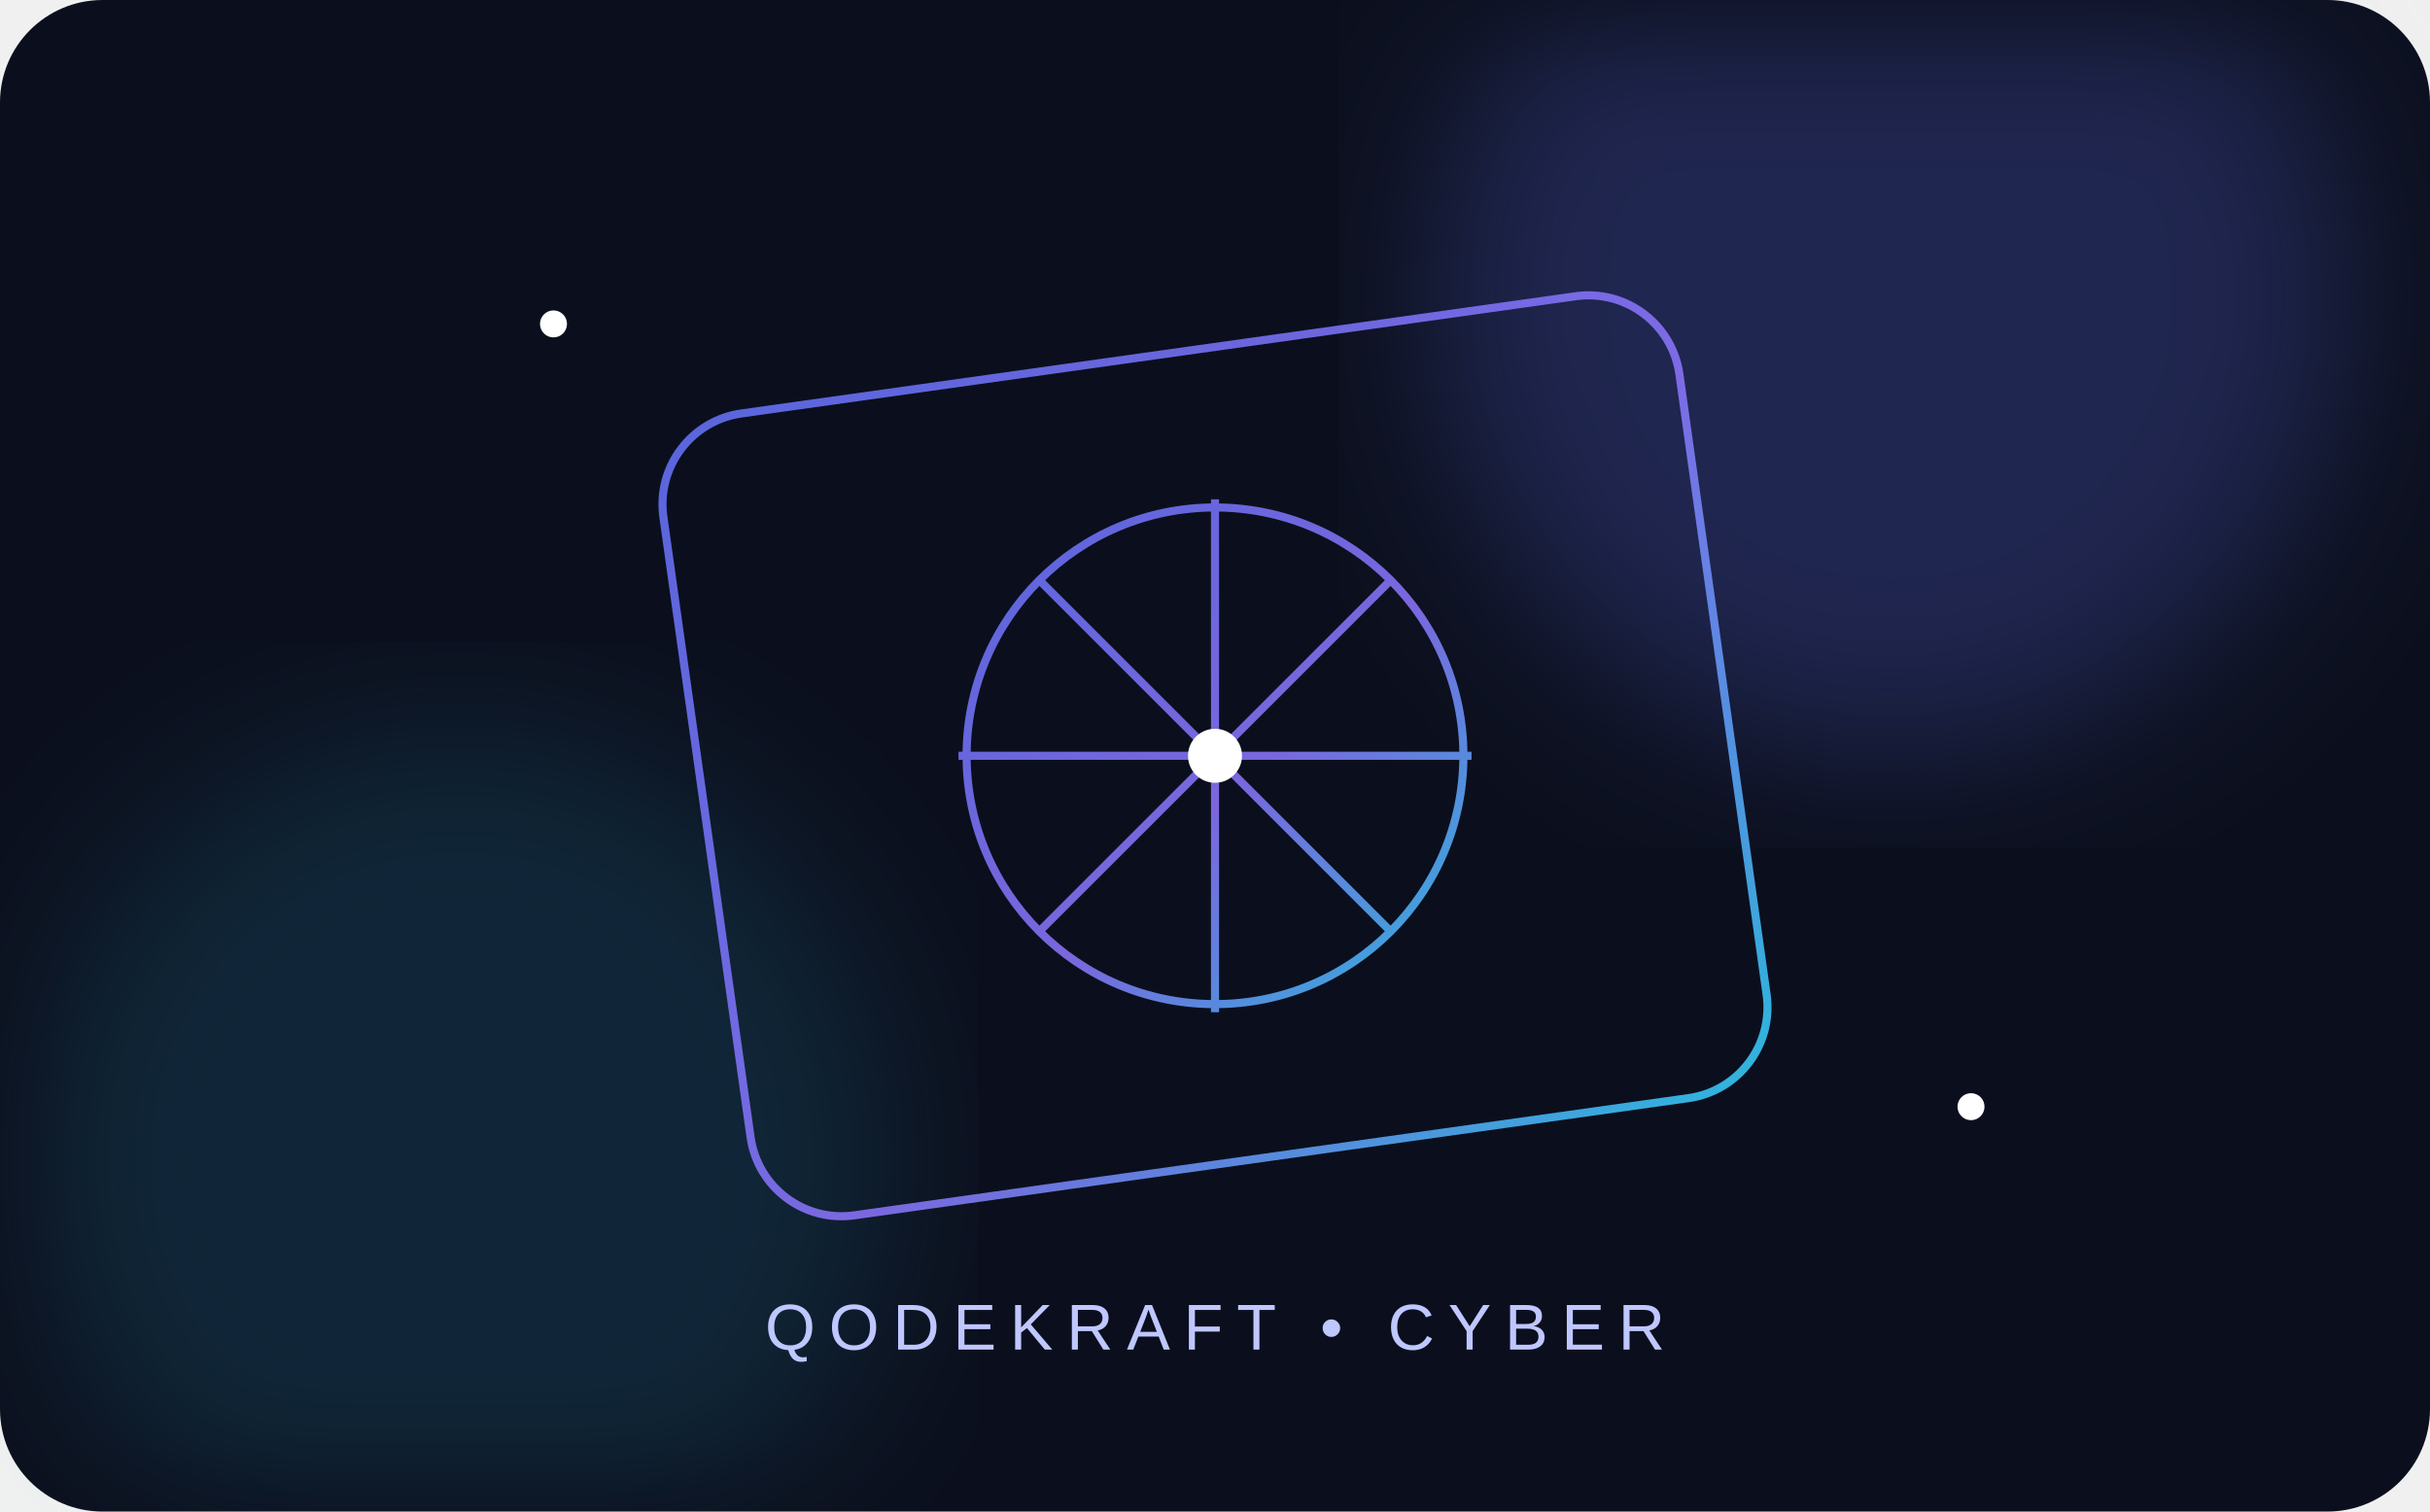
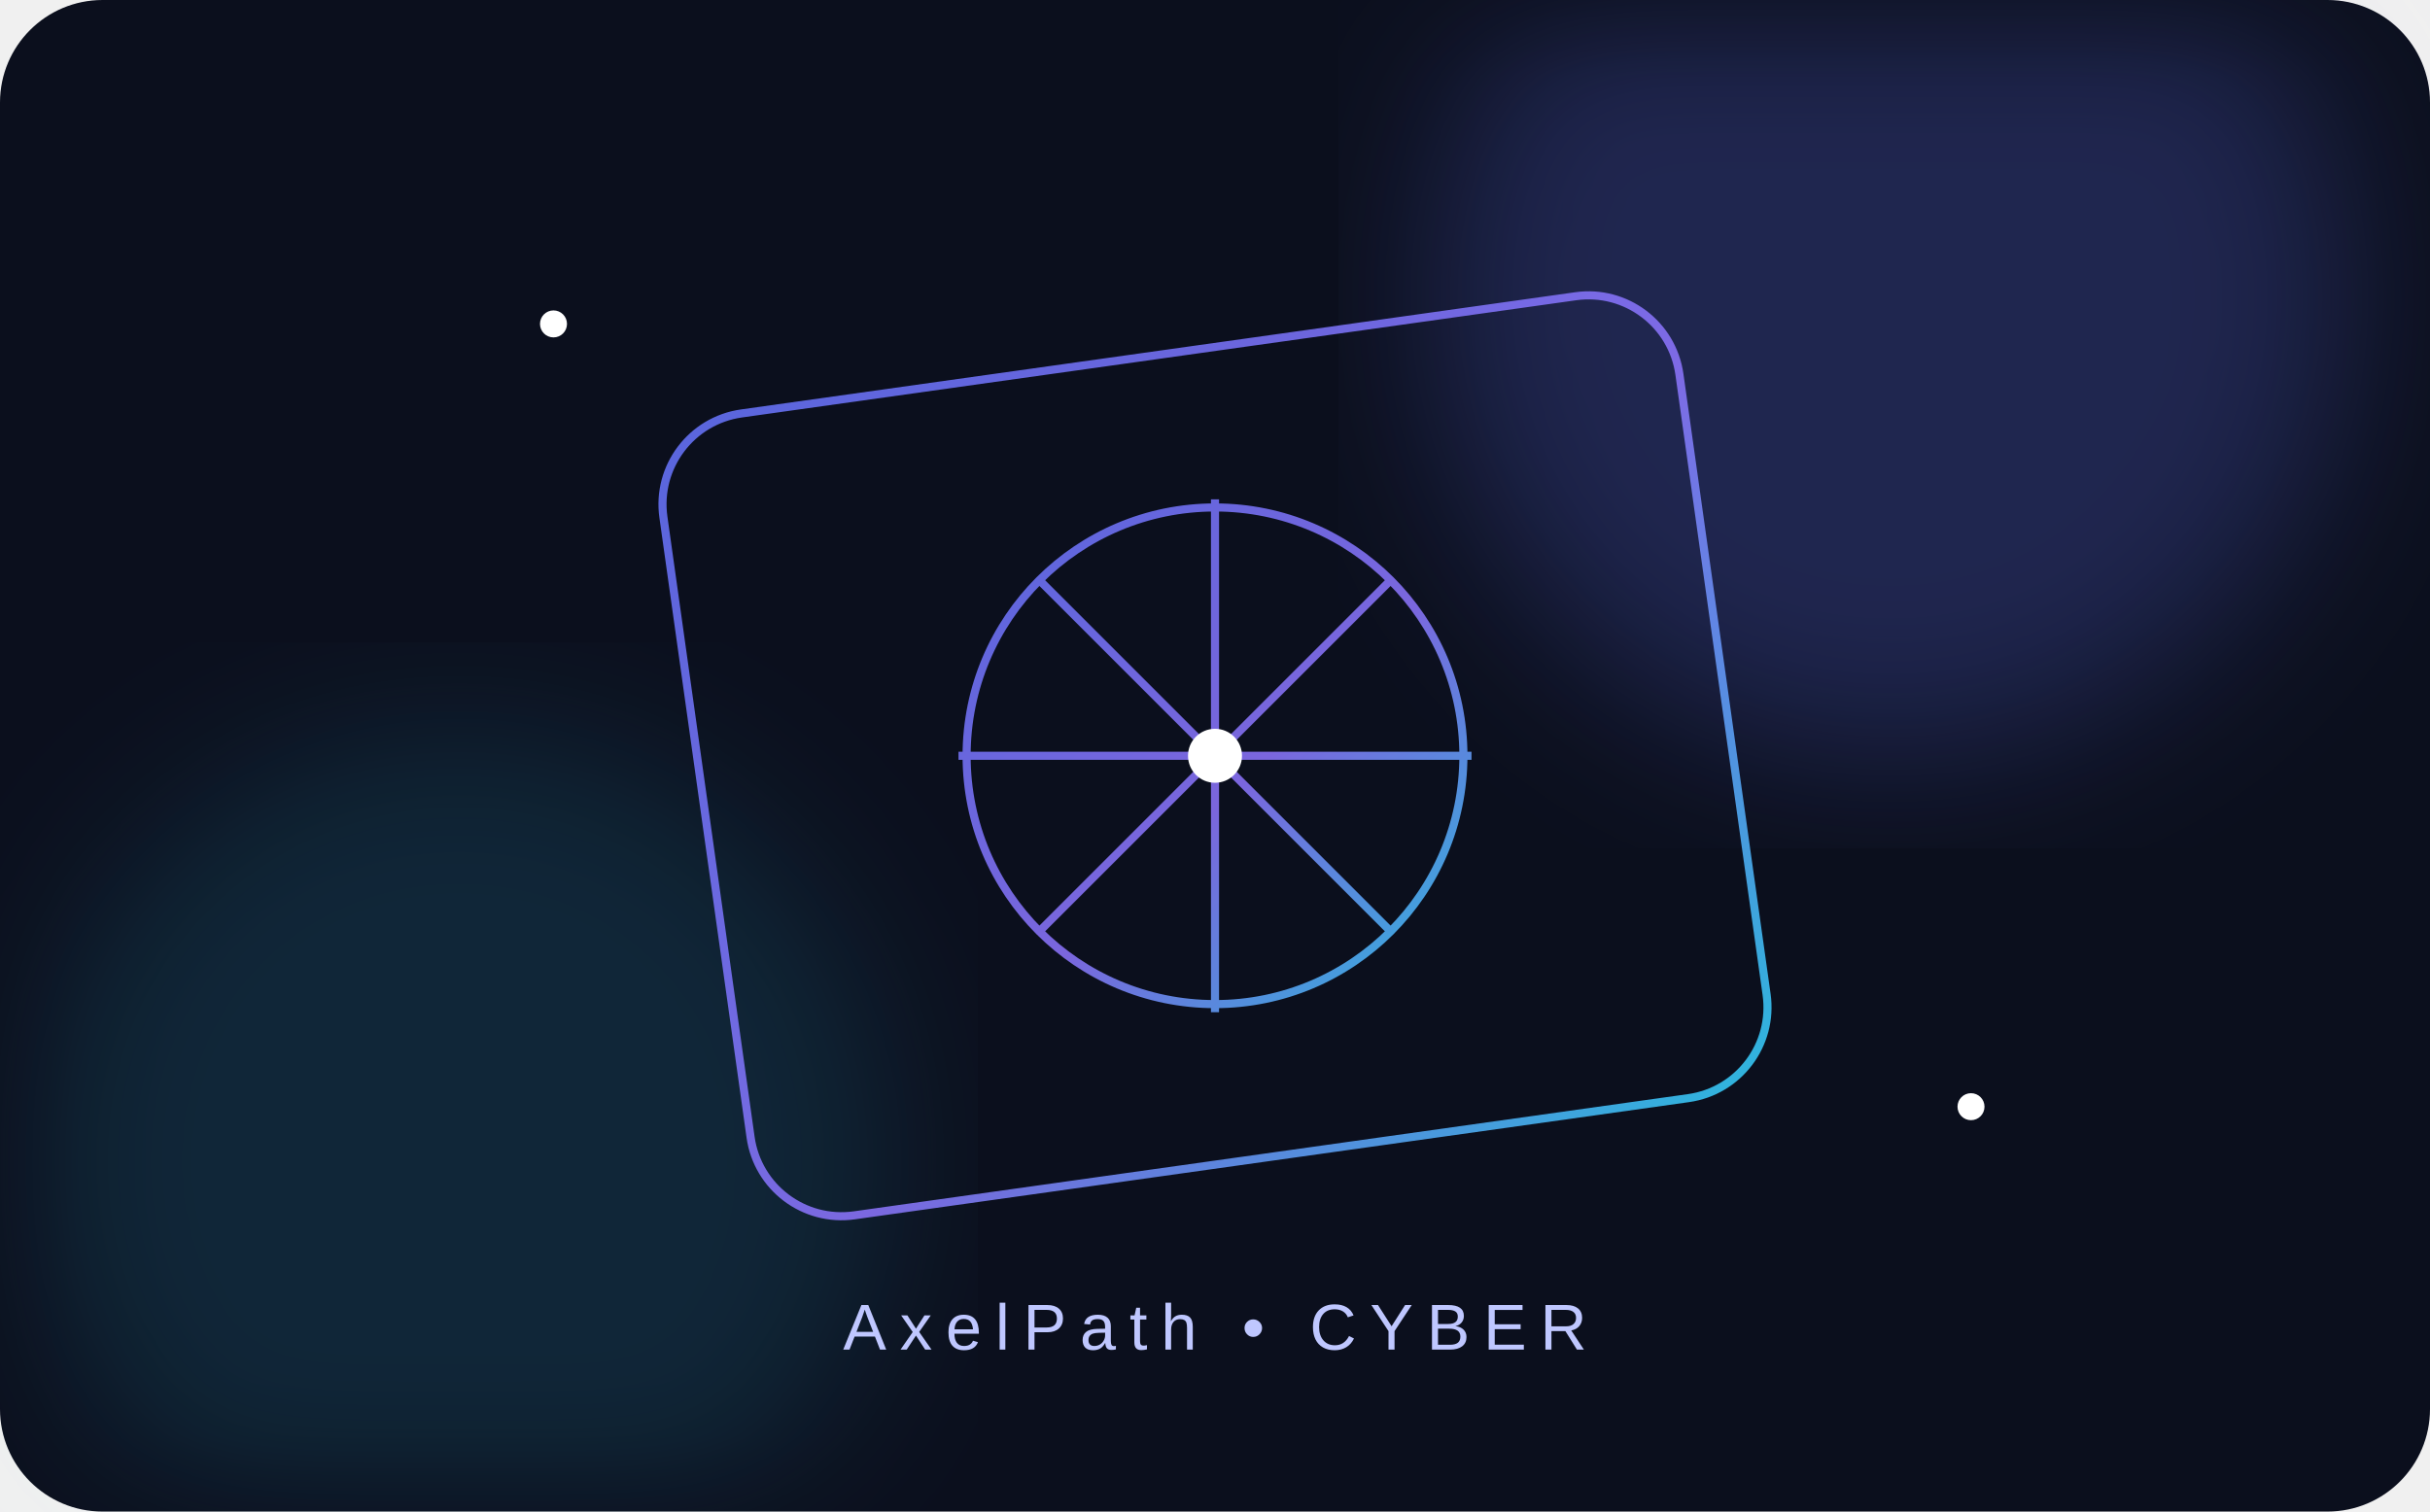
<svg xmlns="http://www.w3.org/2000/svg" viewBox="0 0 900 560">
  <defs>
    <linearGradient id="g" x1="0" y1="0" x2="1" y2="1">
      <stop stop-color="#6676ff" />
      <stop offset=".55" stop-color="#8e75ff" />
      <stop offset="1" stop-color="#31d6ff" />
    </linearGradient>
    <filter id="b">
      <feGaussianBlur stdDeviation="30" />
    </filter>
  </defs>
  <rect width="900" height="560" rx="38" fill="#0b0f1d" />
  <circle cx="700" cy="110" r="170" fill="#6676ff" opacity=".22" filter="url(#b)" />
  <circle cx="170" cy="430" r="160" fill="#31d6ff" opacity=".12" filter="url(#b)" />
  <g fill="none" stroke="url(#g)" stroke-width="3" opacity=".85">
    <rect x="260" y="130" width="380" height="300" rx="34" transform="rotate(-8 450 280)" />
    <circle cx="450" cy="280" r="92" />
    <path d="M450 185V375M355 280H545M385 215L515 345M515 215L385 345" />
  </g>
  <g fill="#fff">
    <circle cx="450" cy="280" r="10" />
    <circle cx="205" cy="120" r="5" />
    <circle cx="730" cy="410" r="5" />
  </g>
-   <text x="450" y="500" text-anchor="middle" fill="#bfc7ff" font-family="Arial" font-size="24" letter-spacing="5">QODEKRAFT • CYBER</text>
+   <text x="450" y="500" text-anchor="middle" fill="#bfc7ff" font-family="Arial" font-size="24" letter-spacing="5">AxelPath • CYBER</text>
</svg>
